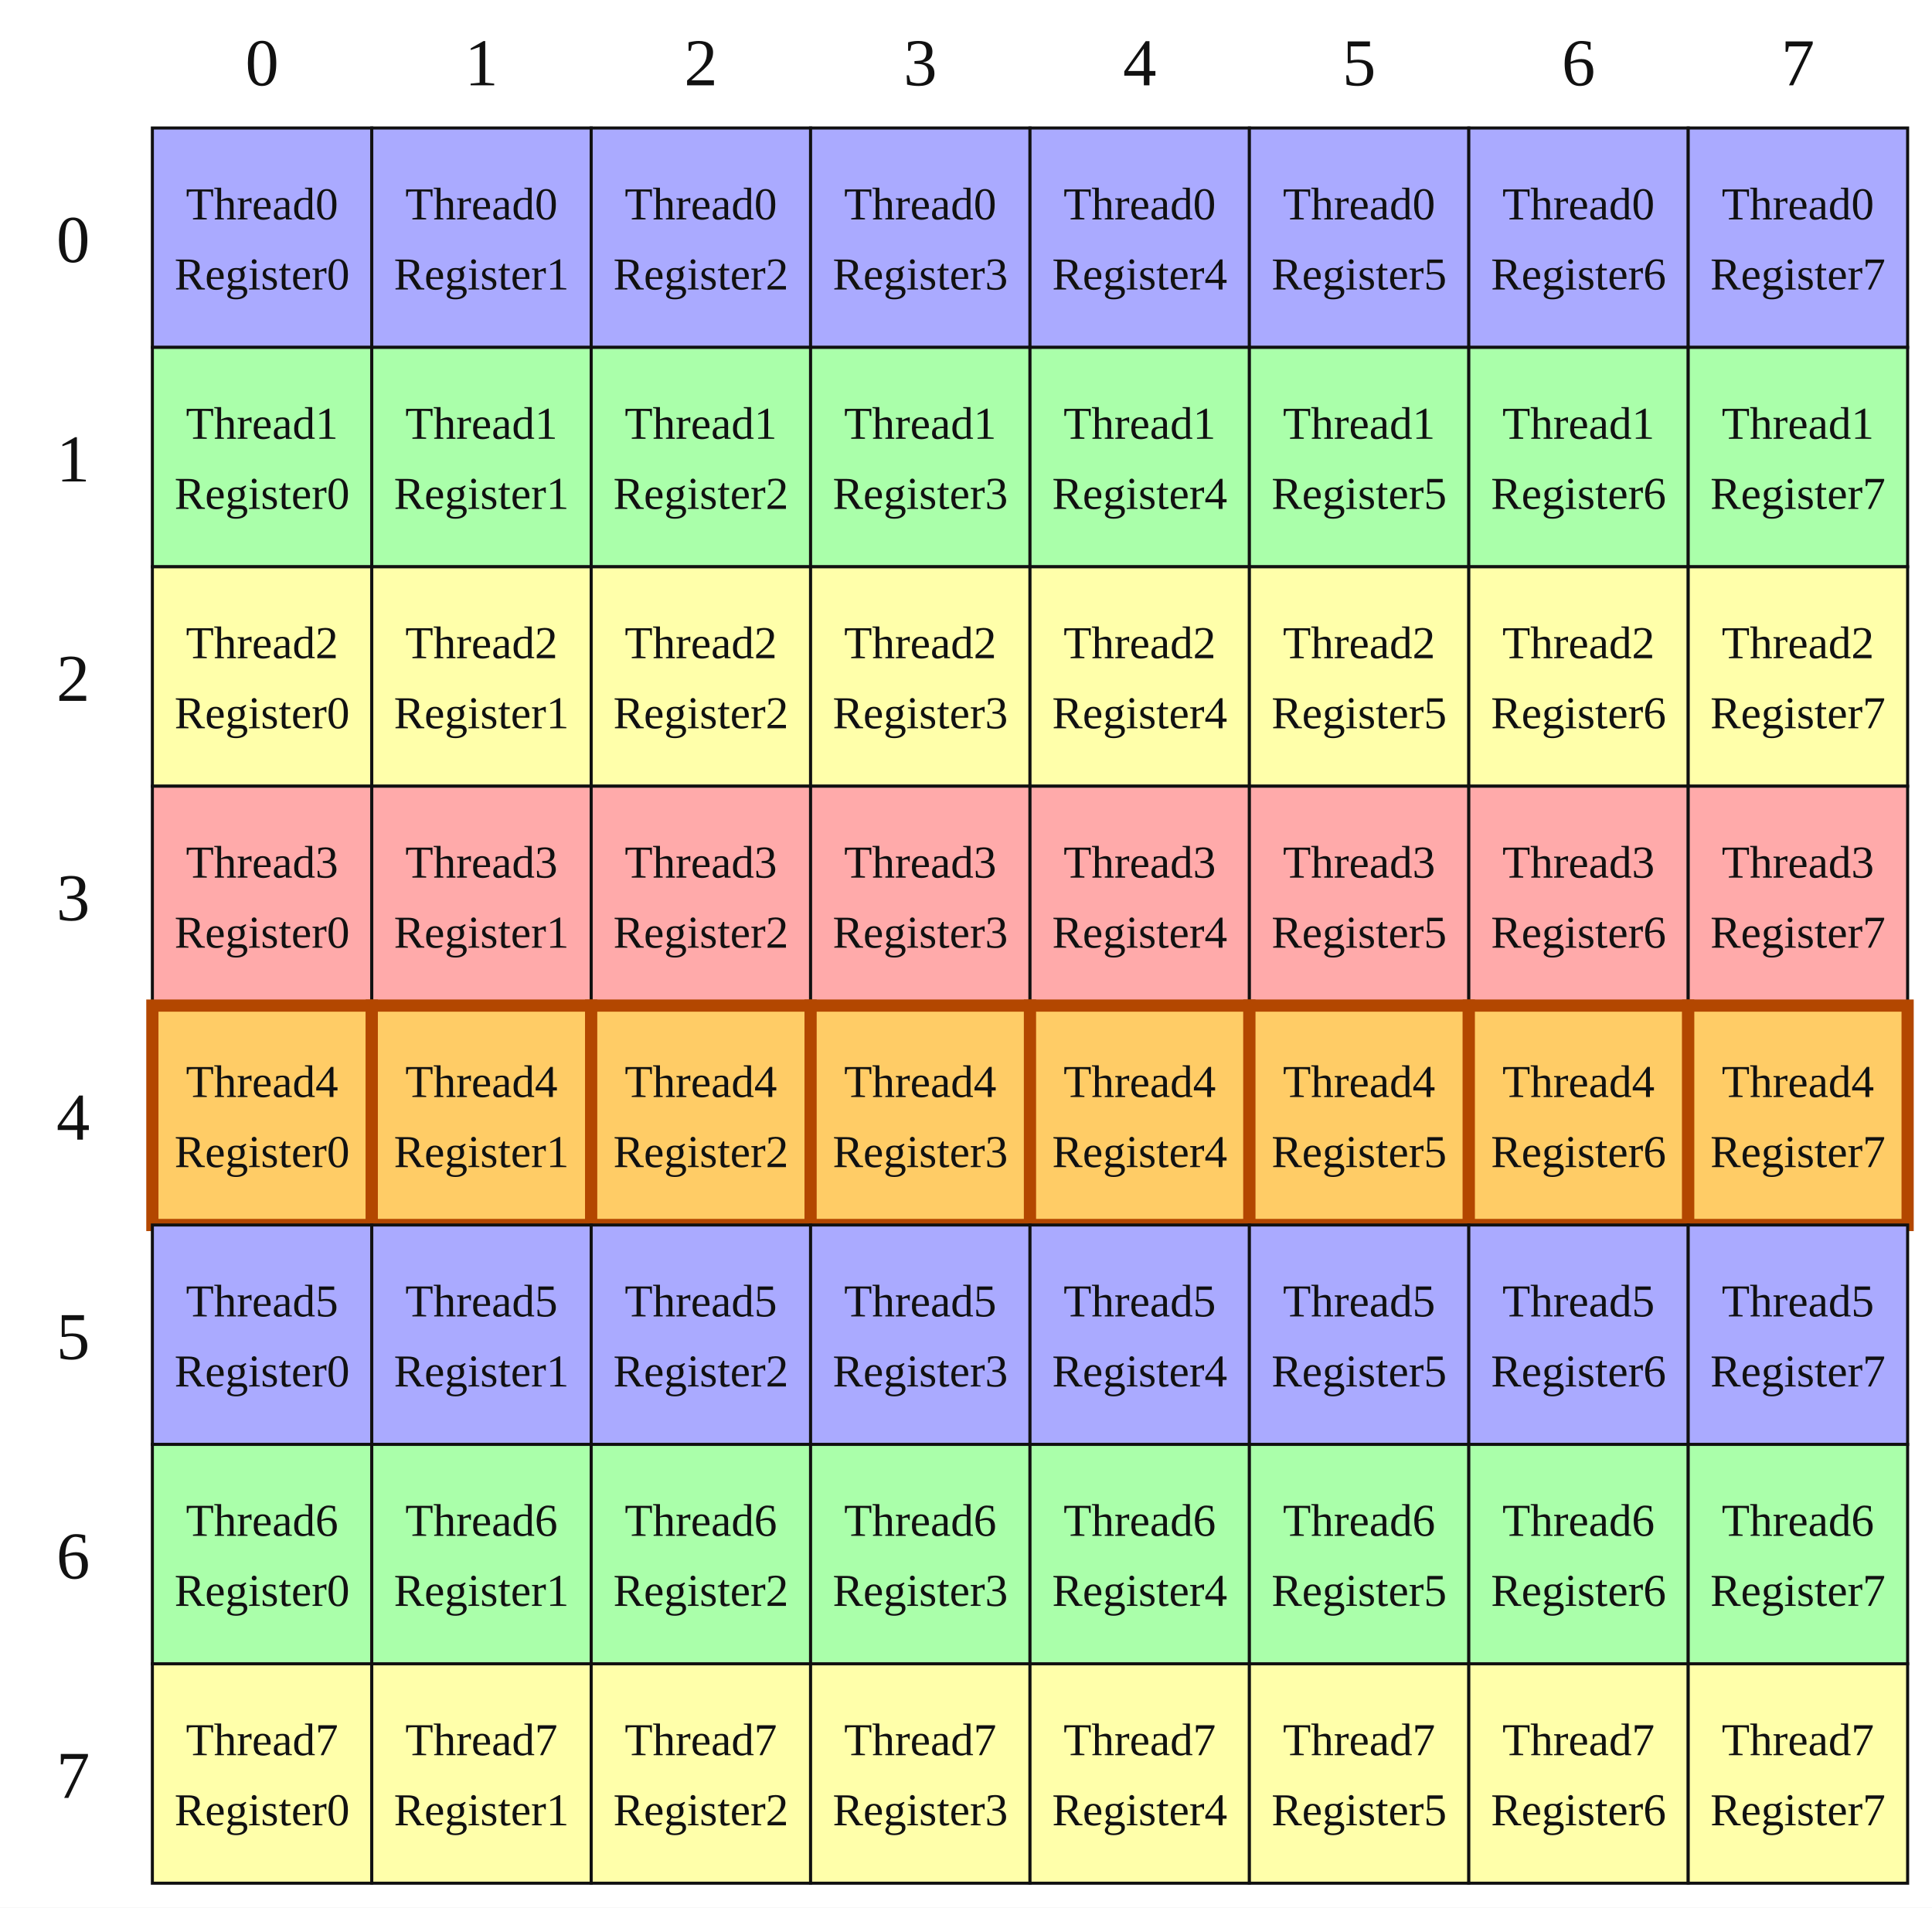
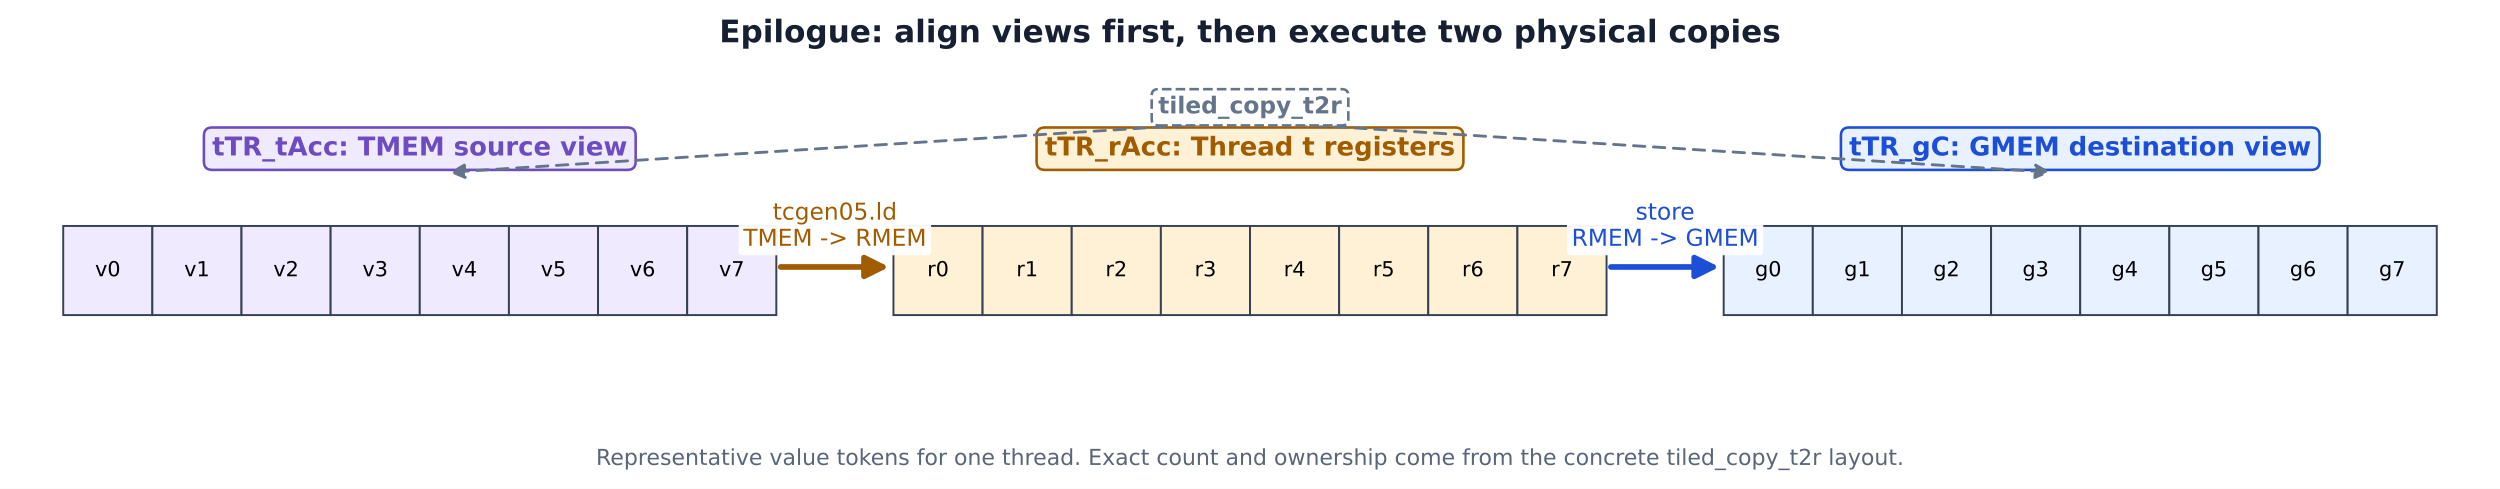
- <svg xmlns="http://www.w3.org/2000/svg" width="634" height="626" viewBox="0 0 634 626" role="img">
-   <style>
- text{font-family:'Times New Roman','Noto Serif CJK SC',serif;fill:#111111}
- .axis{font-size:22px}.cell{font-size:15px}
- </style>
-   <rect width="634" height="626" fill="#ffffff" />
-   <text x="86.0" y="28" class="axis" text-anchor="middle">0</text>
-   <text x="158.0" y="28" class="axis" text-anchor="middle">1</text>
-   <text x="230.0" y="28" class="axis" text-anchor="middle">2</text>
-   <text x="302.0" y="28" class="axis" text-anchor="middle">3</text>
-   <text x="374.0" y="28" class="axis" text-anchor="middle">4</text>
-   <text x="446.0" y="28" class="axis" text-anchor="middle">5</text>
-   <text x="518.0" y="28" class="axis" text-anchor="middle">6</text>
-   <text x="590.0" y="28" class="axis" text-anchor="middle">7</text>
-   <text x="24" y="86.0" class="axis" text-anchor="middle">0</text>
-   <text x="24" y="158.0" class="axis" text-anchor="middle">1</text>
-   <text x="24" y="230.0" class="axis" text-anchor="middle">2</text>
-   <text x="24" y="302.0" class="axis" text-anchor="middle">3</text>
-   <text x="24" y="374.0" class="axis" text-anchor="middle">4</text>
-   <text x="24" y="446.0" class="axis" text-anchor="middle">5</text>
-   <text x="24" y="518.0" class="axis" text-anchor="middle">6</text>
-   <text x="24" y="590.0" class="axis" text-anchor="middle">7</text>
-   <rect x="50" y="42" width="72" height="72" fill="#aaaaff" stroke="#111111" stroke-width="1" />
-   <text x="86.0" y="72" class="cell" text-anchor="middle">Thread0</text>
-   <text x="86.0" y="95" class="cell" text-anchor="middle">Register0</text>
-   <rect x="122" y="42" width="72" height="72" fill="#aaaaff" stroke="#111111" stroke-width="1" />
-   <text x="158.0" y="72" class="cell" text-anchor="middle">Thread0</text>
-   <text x="158.0" y="95" class="cell" text-anchor="middle">Register1</text>
-   <rect x="194" y="42" width="72" height="72" fill="#aaaaff" stroke="#111111" stroke-width="1" />
-   <text x="230.0" y="72" class="cell" text-anchor="middle">Thread0</text>
-   <text x="230.0" y="95" class="cell" text-anchor="middle">Register2</text>
-   <rect x="266" y="42" width="72" height="72" fill="#aaaaff" stroke="#111111" stroke-width="1" />
-   <text x="302.0" y="72" class="cell" text-anchor="middle">Thread0</text>
-   <text x="302.0" y="95" class="cell" text-anchor="middle">Register3</text>
-   <rect x="338" y="42" width="72" height="72" fill="#aaaaff" stroke="#111111" stroke-width="1" />
-   <text x="374.0" y="72" class="cell" text-anchor="middle">Thread0</text>
-   <text x="374.0" y="95" class="cell" text-anchor="middle">Register4</text>
-   <rect x="410" y="42" width="72" height="72" fill="#aaaaff" stroke="#111111" stroke-width="1" />
-   <text x="446.0" y="72" class="cell" text-anchor="middle">Thread0</text>
-   <text x="446.0" y="95" class="cell" text-anchor="middle">Register5</text>
-   <rect x="482" y="42" width="72" height="72" fill="#aaaaff" stroke="#111111" stroke-width="1" />
-   <text x="518.0" y="72" class="cell" text-anchor="middle">Thread0</text>
-   <text x="518.0" y="95" class="cell" text-anchor="middle">Register6</text>
-   <rect x="554" y="42" width="72" height="72" fill="#aaaaff" stroke="#111111" stroke-width="1" />
-   <text x="590.0" y="72" class="cell" text-anchor="middle">Thread0</text>
-   <text x="590.0" y="95" class="cell" text-anchor="middle">Register7</text>
-   <rect x="50" y="114" width="72" height="72" fill="#aaffaa" stroke="#111111" stroke-width="1" />
-   <text x="86.0" y="144" class="cell" text-anchor="middle">Thread1</text>
-   <text x="86.0" y="167" class="cell" text-anchor="middle">Register0</text>
-   <rect x="122" y="114" width="72" height="72" fill="#aaffaa" stroke="#111111" stroke-width="1" />
-   <text x="158.0" y="144" class="cell" text-anchor="middle">Thread1</text>
-   <text x="158.0" y="167" class="cell" text-anchor="middle">Register1</text>
-   <rect x="194" y="114" width="72" height="72" fill="#aaffaa" stroke="#111111" stroke-width="1" />
-   <text x="230.0" y="144" class="cell" text-anchor="middle">Thread1</text>
-   <text x="230.0" y="167" class="cell" text-anchor="middle">Register2</text>
-   <rect x="266" y="114" width="72" height="72" fill="#aaffaa" stroke="#111111" stroke-width="1" />
-   <text x="302.0" y="144" class="cell" text-anchor="middle">Thread1</text>
-   <text x="302.0" y="167" class="cell" text-anchor="middle">Register3</text>
-   <rect x="338" y="114" width="72" height="72" fill="#aaffaa" stroke="#111111" stroke-width="1" />
-   <text x="374.0" y="144" class="cell" text-anchor="middle">Thread1</text>
-   <text x="374.0" y="167" class="cell" text-anchor="middle">Register4</text>
-   <rect x="410" y="114" width="72" height="72" fill="#aaffaa" stroke="#111111" stroke-width="1" />
-   <text x="446.0" y="144" class="cell" text-anchor="middle">Thread1</text>
-   <text x="446.0" y="167" class="cell" text-anchor="middle">Register5</text>
-   <rect x="482" y="114" width="72" height="72" fill="#aaffaa" stroke="#111111" stroke-width="1" />
-   <text x="518.0" y="144" class="cell" text-anchor="middle">Thread1</text>
-   <text x="518.0" y="167" class="cell" text-anchor="middle">Register6</text>
-   <rect x="554" y="114" width="72" height="72" fill="#aaffaa" stroke="#111111" stroke-width="1" />
-   <text x="590.0" y="144" class="cell" text-anchor="middle">Thread1</text>
-   <text x="590.0" y="167" class="cell" text-anchor="middle">Register7</text>
-   <rect x="50" y="186" width="72" height="72" fill="#ffffaa" stroke="#111111" stroke-width="1" />
-   <text x="86.0" y="216" class="cell" text-anchor="middle">Thread2</text>
-   <text x="86.0" y="239" class="cell" text-anchor="middle">Register0</text>
-   <rect x="122" y="186" width="72" height="72" fill="#ffffaa" stroke="#111111" stroke-width="1" />
-   <text x="158.0" y="216" class="cell" text-anchor="middle">Thread2</text>
-   <text x="158.0" y="239" class="cell" text-anchor="middle">Register1</text>
-   <rect x="194" y="186" width="72" height="72" fill="#ffffaa" stroke="#111111" stroke-width="1" />
-   <text x="230.0" y="216" class="cell" text-anchor="middle">Thread2</text>
-   <text x="230.0" y="239" class="cell" text-anchor="middle">Register2</text>
-   <rect x="266" y="186" width="72" height="72" fill="#ffffaa" stroke="#111111" stroke-width="1" />
-   <text x="302.0" y="216" class="cell" text-anchor="middle">Thread2</text>
-   <text x="302.0" y="239" class="cell" text-anchor="middle">Register3</text>
-   <rect x="338" y="186" width="72" height="72" fill="#ffffaa" stroke="#111111" stroke-width="1" />
-   <text x="374.0" y="216" class="cell" text-anchor="middle">Thread2</text>
-   <text x="374.0" y="239" class="cell" text-anchor="middle">Register4</text>
-   <rect x="410" y="186" width="72" height="72" fill="#ffffaa" stroke="#111111" stroke-width="1" />
-   <text x="446.0" y="216" class="cell" text-anchor="middle">Thread2</text>
-   <text x="446.0" y="239" class="cell" text-anchor="middle">Register5</text>
-   <rect x="482" y="186" width="72" height="72" fill="#ffffaa" stroke="#111111" stroke-width="1" />
-   <text x="518.0" y="216" class="cell" text-anchor="middle">Thread2</text>
-   <text x="518.0" y="239" class="cell" text-anchor="middle">Register6</text>
-   <rect x="554" y="186" width="72" height="72" fill="#ffffaa" stroke="#111111" stroke-width="1" />
-   <text x="590.0" y="216" class="cell" text-anchor="middle">Thread2</text>
-   <text x="590.0" y="239" class="cell" text-anchor="middle">Register7</text>
-   <rect x="50" y="258" width="72" height="72" fill="#ffaaaa" stroke="#111111" stroke-width="1" />
-   <text x="86.0" y="288" class="cell" text-anchor="middle">Thread3</text>
-   <text x="86.0" y="311" class="cell" text-anchor="middle">Register0</text>
-   <rect x="122" y="258" width="72" height="72" fill="#ffaaaa" stroke="#111111" stroke-width="1" />
-   <text x="158.0" y="288" class="cell" text-anchor="middle">Thread3</text>
-   <text x="158.0" y="311" class="cell" text-anchor="middle">Register1</text>
-   <rect x="194" y="258" width="72" height="72" fill="#ffaaaa" stroke="#111111" stroke-width="1" />
-   <text x="230.0" y="288" class="cell" text-anchor="middle">Thread3</text>
-   <text x="230.0" y="311" class="cell" text-anchor="middle">Register2</text>
-   <rect x="266" y="258" width="72" height="72" fill="#ffaaaa" stroke="#111111" stroke-width="1" />
-   <text x="302.0" y="288" class="cell" text-anchor="middle">Thread3</text>
-   <text x="302.0" y="311" class="cell" text-anchor="middle">Register3</text>
-   <rect x="338" y="258" width="72" height="72" fill="#ffaaaa" stroke="#111111" stroke-width="1" />
-   <text x="374.0" y="288" class="cell" text-anchor="middle">Thread3</text>
-   <text x="374.0" y="311" class="cell" text-anchor="middle">Register4</text>
-   <rect x="410" y="258" width="72" height="72" fill="#ffaaaa" stroke="#111111" stroke-width="1" />
-   <text x="446.0" y="288" class="cell" text-anchor="middle">Thread3</text>
-   <text x="446.0" y="311" class="cell" text-anchor="middle">Register5</text>
-   <rect x="482" y="258" width="72" height="72" fill="#ffaaaa" stroke="#111111" stroke-width="1" />
-   <text x="518.0" y="288" class="cell" text-anchor="middle">Thread3</text>
-   <text x="518.0" y="311" class="cell" text-anchor="middle">Register6</text>
-   <rect x="554" y="258" width="72" height="72" fill="#ffaaaa" stroke="#111111" stroke-width="1" />
-   <text x="590.0" y="288" class="cell" text-anchor="middle">Thread3</text>
-   <text x="590.0" y="311" class="cell" text-anchor="middle">Register7</text>
-   <rect x="50" y="330" width="72" height="72" fill="#ffcc66" stroke="#b34700" stroke-width="4" />
-   <text x="86.0" y="360" class="cell" text-anchor="middle">Thread4</text>
-   <text x="86.0" y="383" class="cell" text-anchor="middle">Register0</text>
-   <rect x="122" y="330" width="72" height="72" fill="#ffcc66" stroke="#b34700" stroke-width="4" />
-   <text x="158.0" y="360" class="cell" text-anchor="middle">Thread4</text>
-   <text x="158.0" y="383" class="cell" text-anchor="middle">Register1</text>
-   <rect x="194" y="330" width="72" height="72" fill="#ffcc66" stroke="#b34700" stroke-width="4" />
-   <text x="230.0" y="360" class="cell" text-anchor="middle">Thread4</text>
-   <text x="230.0" y="383" class="cell" text-anchor="middle">Register2</text>
-   <rect x="266" y="330" width="72" height="72" fill="#ffcc66" stroke="#b34700" stroke-width="4" />
-   <text x="302.0" y="360" class="cell" text-anchor="middle">Thread4</text>
-   <text x="302.0" y="383" class="cell" text-anchor="middle">Register3</text>
-   <rect x="338" y="330" width="72" height="72" fill="#ffcc66" stroke="#b34700" stroke-width="4" />
-   <text x="374.0" y="360" class="cell" text-anchor="middle">Thread4</text>
-   <text x="374.0" y="383" class="cell" text-anchor="middle">Register4</text>
-   <rect x="410" y="330" width="72" height="72" fill="#ffcc66" stroke="#b34700" stroke-width="4" />
-   <text x="446.0" y="360" class="cell" text-anchor="middle">Thread4</text>
-   <text x="446.0" y="383" class="cell" text-anchor="middle">Register5</text>
-   <rect x="482" y="330" width="72" height="72" fill="#ffcc66" stroke="#b34700" stroke-width="4" />
-   <text x="518.0" y="360" class="cell" text-anchor="middle">Thread4</text>
-   <text x="518.0" y="383" class="cell" text-anchor="middle">Register6</text>
-   <rect x="554" y="330" width="72" height="72" fill="#ffcc66" stroke="#b34700" stroke-width="4" />
-   <text x="590.0" y="360" class="cell" text-anchor="middle">Thread4</text>
-   <text x="590.0" y="383" class="cell" text-anchor="middle">Register7</text>
-   <rect x="50" y="402" width="72" height="72" fill="#aaaaff" stroke="#111111" stroke-width="1" />
-   <text x="86.0" y="432" class="cell" text-anchor="middle">Thread5</text>
-   <text x="86.0" y="455" class="cell" text-anchor="middle">Register0</text>
-   <rect x="122" y="402" width="72" height="72" fill="#aaaaff" stroke="#111111" stroke-width="1" />
-   <text x="158.0" y="432" class="cell" text-anchor="middle">Thread5</text>
-   <text x="158.0" y="455" class="cell" text-anchor="middle">Register1</text>
-   <rect x="194" y="402" width="72" height="72" fill="#aaaaff" stroke="#111111" stroke-width="1" />
-   <text x="230.0" y="432" class="cell" text-anchor="middle">Thread5</text>
-   <text x="230.0" y="455" class="cell" text-anchor="middle">Register2</text>
-   <rect x="266" y="402" width="72" height="72" fill="#aaaaff" stroke="#111111" stroke-width="1" />
-   <text x="302.0" y="432" class="cell" text-anchor="middle">Thread5</text>
-   <text x="302.0" y="455" class="cell" text-anchor="middle">Register3</text>
-   <rect x="338" y="402" width="72" height="72" fill="#aaaaff" stroke="#111111" stroke-width="1" />
-   <text x="374.0" y="432" class="cell" text-anchor="middle">Thread5</text>
-   <text x="374.0" y="455" class="cell" text-anchor="middle">Register4</text>
-   <rect x="410" y="402" width="72" height="72" fill="#aaaaff" stroke="#111111" stroke-width="1" />
-   <text x="446.0" y="432" class="cell" text-anchor="middle">Thread5</text>
-   <text x="446.0" y="455" class="cell" text-anchor="middle">Register5</text>
-   <rect x="482" y="402" width="72" height="72" fill="#aaaaff" stroke="#111111" stroke-width="1" />
-   <text x="518.0" y="432" class="cell" text-anchor="middle">Thread5</text>
-   <text x="518.0" y="455" class="cell" text-anchor="middle">Register6</text>
-   <rect x="554" y="402" width="72" height="72" fill="#aaaaff" stroke="#111111" stroke-width="1" />
-   <text x="590.0" y="432" class="cell" text-anchor="middle">Thread5</text>
-   <text x="590.0" y="455" class="cell" text-anchor="middle">Register7</text>
-   <rect x="50" y="474" width="72" height="72" fill="#aaffaa" stroke="#111111" stroke-width="1" />
-   <text x="86.0" y="504" class="cell" text-anchor="middle">Thread6</text>
-   <text x="86.0" y="527" class="cell" text-anchor="middle">Register0</text>
-   <rect x="122" y="474" width="72" height="72" fill="#aaffaa" stroke="#111111" stroke-width="1" />
-   <text x="158.0" y="504" class="cell" text-anchor="middle">Thread6</text>
-   <text x="158.0" y="527" class="cell" text-anchor="middle">Register1</text>
-   <rect x="194" y="474" width="72" height="72" fill="#aaffaa" stroke="#111111" stroke-width="1" />
-   <text x="230.0" y="504" class="cell" text-anchor="middle">Thread6</text>
-   <text x="230.0" y="527" class="cell" text-anchor="middle">Register2</text>
-   <rect x="266" y="474" width="72" height="72" fill="#aaffaa" stroke="#111111" stroke-width="1" />
-   <text x="302.0" y="504" class="cell" text-anchor="middle">Thread6</text>
-   <text x="302.0" y="527" class="cell" text-anchor="middle">Register3</text>
-   <rect x="338" y="474" width="72" height="72" fill="#aaffaa" stroke="#111111" stroke-width="1" />
-   <text x="374.0" y="504" class="cell" text-anchor="middle">Thread6</text>
-   <text x="374.0" y="527" class="cell" text-anchor="middle">Register4</text>
-   <rect x="410" y="474" width="72" height="72" fill="#aaffaa" stroke="#111111" stroke-width="1" />
-   <text x="446.0" y="504" class="cell" text-anchor="middle">Thread6</text>
-   <text x="446.0" y="527" class="cell" text-anchor="middle">Register5</text>
-   <rect x="482" y="474" width="72" height="72" fill="#aaffaa" stroke="#111111" stroke-width="1" />
-   <text x="518.0" y="504" class="cell" text-anchor="middle">Thread6</text>
-   <text x="518.0" y="527" class="cell" text-anchor="middle">Register6</text>
-   <rect x="554" y="474" width="72" height="72" fill="#aaffaa" stroke="#111111" stroke-width="1" />
-   <text x="590.0" y="504" class="cell" text-anchor="middle">Thread6</text>
-   <text x="590.0" y="527" class="cell" text-anchor="middle">Register7</text>
-   <rect x="50" y="546" width="72" height="72" fill="#ffffaa" stroke="#111111" stroke-width="1" />
-   <text x="86.0" y="576" class="cell" text-anchor="middle">Thread7</text>
-   <text x="86.0" y="599" class="cell" text-anchor="middle">Register0</text>
-   <rect x="122" y="546" width="72" height="72" fill="#ffffaa" stroke="#111111" stroke-width="1" />
-   <text x="158.0" y="576" class="cell" text-anchor="middle">Thread7</text>
-   <text x="158.0" y="599" class="cell" text-anchor="middle">Register1</text>
-   <rect x="194" y="546" width="72" height="72" fill="#ffffaa" stroke="#111111" stroke-width="1" />
-   <text x="230.0" y="576" class="cell" text-anchor="middle">Thread7</text>
-   <text x="230.0" y="599" class="cell" text-anchor="middle">Register2</text>
-   <rect x="266" y="546" width="72" height="72" fill="#ffffaa" stroke="#111111" stroke-width="1" />
-   <text x="302.0" y="576" class="cell" text-anchor="middle">Thread7</text>
-   <text x="302.0" y="599" class="cell" text-anchor="middle">Register3</text>
-   <rect x="338" y="546" width="72" height="72" fill="#ffffaa" stroke="#111111" stroke-width="1" />
-   <text x="374.0" y="576" class="cell" text-anchor="middle">Thread7</text>
-   <text x="374.0" y="599" class="cell" text-anchor="middle">Register4</text>
-   <rect x="410" y="546" width="72" height="72" fill="#ffffaa" stroke="#111111" stroke-width="1" />
-   <text x="446.0" y="576" class="cell" text-anchor="middle">Thread7</text>
-   <text x="446.0" y="599" class="cell" text-anchor="middle">Register5</text>
-   <rect x="482" y="546" width="72" height="72" fill="#ffffaa" stroke="#111111" stroke-width="1" />
-   <text x="518.0" y="576" class="cell" text-anchor="middle">Thread7</text>
-   <text x="518.0" y="599" class="cell" text-anchor="middle">Register6</text>
-   <rect x="554" y="546" width="72" height="72" fill="#ffffaa" stroke="#111111" stroke-width="1" />
-   <text x="590.0" y="576" class="cell" text-anchor="middle">Thread7</text>
-   <text x="590.0" y="599" class="cell" text-anchor="middle">Register7</text>
+ <svg xmlns="http://www.w3.org/2000/svg" width="964.8pt" height="188.64pt" viewBox="0 0 964.8 188.64" version="1.1">
+   <defs>
+     <style type="text/css">*{stroke-linejoin: round; stroke-linecap: butt}</style>
+   </defs>
+   <g id="figure_1">
+     <g id="patch_1">
+       <path d="M 0 188.64 L 964.8 188.64 L 964.8 0 L 0 0 z " style="fill: #ffffff" />
+     </g>
+     <g id="axes_1">
+       <g id="patch_2">
+         <path d="M 24.4 87.2 L 58.8 87.2 L 58.8 121.6 L 24.4 121.6 z " clip-path="url(#pf0b5797da4)" style="fill: #f0eaff; stroke: #344054; stroke-width: 0.75; stroke-linejoin: miter" />
+       </g>
+       <g id="patch_3">
+         <path d="M 58.8 87.2 L 93.2 87.2 L 93.2 121.6 L 58.8 121.6 z " clip-path="url(#pf0b5797da4)" style="fill: #f0eaff; stroke: #344054; stroke-width: 0.75; stroke-linejoin: miter" />
+       </g>
+       <g id="patch_4">
+         <path d="M 93.2 87.2 L 127.6 87.2 L 127.6 121.6 L 93.2 121.6 z " clip-path="url(#pf0b5797da4)" style="fill: #f0eaff; stroke: #344054; stroke-width: 0.75; stroke-linejoin: miter" />
+       </g>
+       <g id="patch_5">
+         <path d="M 127.6 87.2 L 162 87.2 L 162 121.6 L 127.6 121.6 z " clip-path="url(#pf0b5797da4)" style="fill: #f0eaff; stroke: #344054; stroke-width: 0.75; stroke-linejoin: miter" />
+       </g>
+       <g id="patch_6">
+         <path d="M 162 87.2 L 196.4 87.2 L 196.4 121.6 L 162 121.6 z " clip-path="url(#pf0b5797da4)" style="fill: #f0eaff; stroke: #344054; stroke-width: 0.75; stroke-linejoin: miter" />
+       </g>
+       <g id="patch_7">
+         <path d="M 196.4 87.2 L 230.8 87.2 L 230.8 121.6 L 196.4 121.6 z " clip-path="url(#pf0b5797da4)" style="fill: #f0eaff; stroke: #344054; stroke-width: 0.75; stroke-linejoin: miter" />
+       </g>
+       <g id="patch_8">
+         <path d="M 230.8 87.2 L 265.2 87.2 L 265.2 121.6 L 230.8 121.6 z " clip-path="url(#pf0b5797da4)" style="fill: #f0eaff; stroke: #344054; stroke-width: 0.75; stroke-linejoin: miter" />
+       </g>
+       <g id="patch_9">
+         <path d="M 265.2 87.2 L 299.6 87.2 L 299.6 121.6 L 265.2 121.6 z " clip-path="url(#pf0b5797da4)" style="fill: #f0eaff; stroke: #344054; stroke-width: 0.75; stroke-linejoin: miter" />
+       </g>
+       <g id="text_1">
+         <g id="patch_10">
+           <path d="M 81.887 65.558 L 242.113 65.558 Q 245.313 65.558 245.313 62.358 L 245.313 52.402 Q 245.313 49.202 242.113 49.202 L 81.887 49.202 Q 78.687 49.202 78.687 52.402 L 78.687 62.358 Q 78.687 65.558 81.887 65.558 z " style="fill: #f0eaff; stroke: #6d4cc2; stroke-linejoin: miter" />
+         </g>
+         <text style="font-weight: 700; font-size: 10px; font-family: 'DejaVu Sans'; text-anchor: middle; fill: #6d4cc2" x="162" y="60" transform="rotate(-0 162 60)">tTR_tAcc: TMEM source view</text>
+       </g>
+       <g id="text_2">
+         <text style="font-size: 8px; font-family: 'DejaVu Sans'; text-anchor: middle" x="41.6" y="106.608" transform="rotate(-0 41.6 106.6075)">v0</text>
+       </g>
+       <g id="text_3">
+         <text style="font-size: 8px; font-family: 'DejaVu Sans'; text-anchor: middle" x="76" y="106.608" transform="rotate(-0 76 106.6075)">v1</text>
+       </g>
+       <g id="text_4">
+         <text style="font-size: 8px; font-family: 'DejaVu Sans'; text-anchor: middle" x="110.4" y="106.608" transform="rotate(-0 110.4 106.6075)">v2</text>
+       </g>
+       <g id="text_5">
+         <text style="font-size: 8px; font-family: 'DejaVu Sans'; text-anchor: middle" x="144.8" y="106.608" transform="rotate(-0 144.8 106.6075)">v3</text>
+       </g>
+       <g id="text_6">
+         <text style="font-size: 8px; font-family: 'DejaVu Sans'; text-anchor: middle" x="179.2" y="106.608" transform="rotate(-0 179.2 106.6075)">v4</text>
+       </g>
+       <g id="text_7">
+         <text style="font-size: 8px; font-family: 'DejaVu Sans'; text-anchor: middle" x="213.6" y="106.608" transform="rotate(-0 213.6 106.6075)">v5</text>
+       </g>
+       <g id="text_8">
+         <text style="font-size: 8px; font-family: 'DejaVu Sans'; text-anchor: middle" x="248" y="106.608" transform="rotate(-0 248 106.6075)">v6</text>
+       </g>
+       <g id="text_9">
+         <text style="font-size: 8px; font-family: 'DejaVu Sans'; text-anchor: middle" x="282.4" y="106.608" transform="rotate(-0 282.4 106.6075)">v7</text>
+       </g>
+     </g>
+     <g id="axes_2">
+       <g id="patch_11">
+         <path d="M 344.8 87.2 L 379.2 87.2 L 379.2 121.6 L 344.8 121.6 z " clip-path="url(#p8e48fb67dc)" style="fill: #fff1d6; stroke: #344054; stroke-width: 0.75; stroke-linejoin: miter" />
+       </g>
+       <g id="patch_12">
+         <path d="M 379.2 87.2 L 413.6 87.2 L 413.6 121.6 L 379.2 121.6 z " clip-path="url(#p8e48fb67dc)" style="fill: #fff1d6; stroke: #344054; stroke-width: 0.75; stroke-linejoin: miter" />
+       </g>
+       <g id="patch_13">
+         <path d="M 413.6 87.2 L 448 87.2 L 448 121.6 L 413.6 121.6 z " clip-path="url(#p8e48fb67dc)" style="fill: #fff1d6; stroke: #344054; stroke-width: 0.75; stroke-linejoin: miter" />
+       </g>
+       <g id="patch_14">
+         <path d="M 448 87.2 L 482.4 87.2 L 482.4 121.6 L 448 121.6 z " clip-path="url(#p8e48fb67dc)" style="fill: #fff1d6; stroke: #344054; stroke-width: 0.75; stroke-linejoin: miter" />
+       </g>
+       <g id="patch_15">
+         <path d="M 482.4 87.2 L 516.8 87.2 L 516.8 121.6 L 482.4 121.6 z " clip-path="url(#p8e48fb67dc)" style="fill: #fff1d6; stroke: #344054; stroke-width: 0.75; stroke-linejoin: miter" />
+       </g>
+       <g id="patch_16">
+         <path d="M 516.8 87.2 L 551.2 87.2 L 551.2 121.6 L 516.8 121.6 z " clip-path="url(#p8e48fb67dc)" style="fill: #fff1d6; stroke: #344054; stroke-width: 0.75; stroke-linejoin: miter" />
+       </g>
+       <g id="patch_17">
+         <path d="M 551.2 87.2 L 585.6 87.2 L 585.6 121.6 L 551.2 121.6 z " clip-path="url(#p8e48fb67dc)" style="fill: #fff1d6; stroke: #344054; stroke-width: 0.75; stroke-linejoin: miter" />
+       </g>
+       <g id="patch_18">
+         <path d="M 585.6 87.2 L 620 87.2 L 620 121.6 L 585.6 121.6 z " clip-path="url(#p8e48fb67dc)" style="fill: #fff1d6; stroke: #344054; stroke-width: 0.75; stroke-linejoin: miter" />
+       </g>
+       <g id="text_10">
+         <g id="patch_19">
+           <path d="M 403.246 65.558 L 561.554 65.558 Q 564.754 65.558 564.754 62.358 L 564.754 52.402 Q 564.754 49.202 561.554 49.202 L 403.246 49.202 Q 400.046 49.202 400.046 52.402 L 400.046 62.358 Q 400.046 65.558 403.246 65.558 z " style="fill: #fff1d6; stroke: #a15c00; stroke-linejoin: miter" />
+         </g>
+         <text style="font-weight: 700; font-size: 10px; font-family: 'DejaVu Sans'; text-anchor: middle; fill: #a15c00" x="482.4" y="60" transform="rotate(-0 482.4 60)">tTR_rAcc: Thread t registers</text>
+       </g>
+       <g id="text_11">
+         <text style="font-size: 8px; font-family: 'DejaVu Sans'; text-anchor: middle" x="362" y="106.608" transform="rotate(-0 362 106.6075)">r0</text>
+       </g>
+       <g id="text_12">
+         <text style="font-size: 8px; font-family: 'DejaVu Sans'; text-anchor: middle" x="396.4" y="106.608" transform="rotate(-0 396.4 106.6075)">r1</text>
+       </g>
+       <g id="text_13">
+         <text style="font-size: 8px; font-family: 'DejaVu Sans'; text-anchor: middle" x="430.8" y="106.608" transform="rotate(-0 430.8 106.6075)">r2</text>
+       </g>
+       <g id="text_14">
+         <text style="font-size: 8px; font-family: 'DejaVu Sans'; text-anchor: middle" x="465.2" y="106.608" transform="rotate(-0 465.2 106.6075)">r3</text>
+       </g>
+       <g id="text_15">
+         <text style="font-size: 8px; font-family: 'DejaVu Sans'; text-anchor: middle" x="499.6" y="106.608" transform="rotate(-0 499.6 106.6075)">r4</text>
+       </g>
+       <g id="text_16">
+         <text style="font-size: 8px; font-family: 'DejaVu Sans'; text-anchor: middle" x="534" y="106.608" transform="rotate(-0 534 106.6075)">r5</text>
+       </g>
+       <g id="text_17">
+         <text style="font-size: 8px; font-family: 'DejaVu Sans'; text-anchor: middle" x="568.4" y="106.608" transform="rotate(-0 568.4 106.6075)">r6</text>
+       </g>
+       <g id="text_18">
+         <text style="font-size: 8px; font-family: 'DejaVu Sans'; text-anchor: middle" x="602.8" y="106.608" transform="rotate(-0 602.8 106.6075)">r7</text>
+       </g>
+     </g>
+     <g id="axes_3">
+       <g id="patch_20">
+         <path d="M 665.2 87.2 L 699.6 87.2 L 699.6 121.6 L 665.2 121.6 z " clip-path="url(#pcd69092af0)" style="fill: #e8f1ff; stroke: #344054; stroke-width: 0.75; stroke-linejoin: miter" />
+       </g>
+       <g id="patch_21">
+         <path d="M 699.6 87.2 L 734 87.2 L 734 121.6 L 699.6 121.6 z " clip-path="url(#pcd69092af0)" style="fill: #e8f1ff; stroke: #344054; stroke-width: 0.75; stroke-linejoin: miter" />
+       </g>
+       <g id="patch_22">
+         <path d="M 734 87.2 L 768.4 87.2 L 768.4 121.6 L 734 121.6 z " clip-path="url(#pcd69092af0)" style="fill: #e8f1ff; stroke: #344054; stroke-width: 0.75; stroke-linejoin: miter" />
+       </g>
+       <g id="patch_23">
+         <path d="M 768.4 87.2 L 802.8 87.2 L 802.8 121.6 L 768.4 121.6 z " clip-path="url(#pcd69092af0)" style="fill: #e8f1ff; stroke: #344054; stroke-width: 0.75; stroke-linejoin: miter" />
+       </g>
+       <g id="patch_24">
+         <path d="M 802.8 87.2 L 837.2 87.2 L 837.2 121.6 L 802.8 121.6 z " clip-path="url(#pcd69092af0)" style="fill: #e8f1ff; stroke: #344054; stroke-width: 0.75; stroke-linejoin: miter" />
+       </g>
+       <g id="patch_25">
+         <path d="M 837.2 87.2 L 871.6 87.2 L 871.6 121.6 L 837.2 121.6 z " clip-path="url(#pcd69092af0)" style="fill: #e8f1ff; stroke: #344054; stroke-width: 0.75; stroke-linejoin: miter" />
+       </g>
+       <g id="patch_26">
+         <path d="M 871.6 87.2 L 906 87.2 L 906 121.6 L 871.6 121.6 z " clip-path="url(#pcd69092af0)" style="fill: #e8f1ff; stroke: #344054; stroke-width: 0.75; stroke-linejoin: miter" />
+       </g>
+       <g id="patch_27">
+         <path d="M 906 87.2 L 940.4 87.2 L 940.4 121.6 L 906 121.6 z " clip-path="url(#pcd69092af0)" style="fill: #e8f1ff; stroke: #344054; stroke-width: 0.75; stroke-linejoin: miter" />
+       </g>
+       <g id="text_19">
+         <g id="patch_28">
+           <path d="M 713.642 65.558 L 891.958 65.558 Q 895.158 65.558 895.158 62.358 L 895.158 52.402 Q 895.158 49.202 891.958 49.202 L 713.642 49.202 Q 710.442 49.202 710.442 52.402 L 710.442 62.358 Q 710.442 65.558 713.642 65.558 z " style="fill: #e8f1ff; stroke: #1d4ed8; stroke-linejoin: miter" />
+         </g>
+         <text style="font-weight: 700; font-size: 10px; font-family: 'DejaVu Sans'; text-anchor: middle; fill: #1d4ed8" x="802.8" y="60" transform="rotate(-0 802.8 60)">tTR_gC: GMEM destination view</text>
+       </g>
+       <g id="text_20">
+         <text style="font-size: 8px; font-family: 'DejaVu Sans'; text-anchor: middle" x="682.4" y="106.608" transform="rotate(-0 682.4 106.6075)">g0</text>
+       </g>
+       <g id="text_21">
+         <text style="font-size: 8px; font-family: 'DejaVu Sans'; text-anchor: middle" x="716.8" y="106.608" transform="rotate(-0 716.8 106.6075)">g1</text>
+       </g>
+       <g id="text_22">
+         <text style="font-size: 8px; font-family: 'DejaVu Sans'; text-anchor: middle" x="751.2" y="106.608" transform="rotate(-0 751.2 106.6075)">g2</text>
+       </g>
+       <g id="text_23">
+         <text style="font-size: 8px; font-family: 'DejaVu Sans'; text-anchor: middle" x="785.6" y="106.608" transform="rotate(-0 785.6 106.6075)">g3</text>
+       </g>
+       <g id="text_24">
+         <text style="font-size: 8px; font-family: 'DejaVu Sans'; text-anchor: middle" x="820" y="106.608" transform="rotate(-0 820 106.6075)">g4</text>
+       </g>
+       <g id="text_25">
+         <text style="font-size: 8px; font-family: 'DejaVu Sans'; text-anchor: middle" x="854.4" y="106.608" transform="rotate(-0 854.4 106.6075)">g5</text>
+       </g>
+       <g id="text_26">
+         <text style="font-size: 8px; font-family: 'DejaVu Sans'; text-anchor: middle" x="888.8" y="106.608" transform="rotate(-0 888.8 106.6075)">g6</text>
+       </g>
+       <g id="text_27">
+         <text style="font-size: 8px; font-family: 'DejaVu Sans'; text-anchor: middle" x="923.2" y="106.608" transform="rotate(-0 923.2 106.6075)">g7</text>
+       </g>
+     </g>
+     <g id="patch_29">
+       <path d="M 480.402 46.927 Q 326.878 56.7 174.582 66.395 " style="fill: none; stroke-dasharray: 4.4,3.3; stroke-dashoffset: 0; stroke: #64748b; stroke-width: 1.1; stroke-linecap: round" />
+       <path d="M 179.525 68.485 L 174.582 66.395 L 179.22 63.695 z " style="fill: #64748b; stroke-dasharray: 4.4,3.3; stroke-dashoffset: 0; stroke: #64748b; stroke-width: 1.1; stroke-linecap: round" />
+     </g>
+     <g id="patch_30">
+       <path d="M 484.398 46.927 Q 637.922 56.7 790.218 66.395 " style="fill: none; stroke-dasharray: 4.4,3.3; stroke-dashoffset: 0; stroke: #64748b; stroke-width: 1.1; stroke-linecap: round" />
+       <path d="M 785.58 63.695 L 790.218 66.395 L 785.275 68.485 z " style="fill: #64748b; stroke-dasharray: 4.4,3.3; stroke-dashoffset: 0; stroke: #64748b; stroke-width: 1.1; stroke-linecap: round" />
+     </g>
+     <g id="text_28">
+       <text style="font-weight: 700; font-size: 12px; font-family: 'DejaVu Sans'; text-anchor: middle; fill: #172033" x="482.4" y="16.318" transform="rotate(-0 482.4 16.31812)">Epilogue: align views first, then execute two physical copies</text>
+     </g>
+     <g id="text_29">
+       <g id="patch_31">
+         <path d="M 286.853 98.524 L 357.548 98.524 Q 359.348 98.524 359.348 96.724 L 359.348 77.936 Q 359.348 76.136 357.548 76.136 L 286.853 76.136 Q 285.053 76.136 285.053 77.936 L 285.053 96.724 Q 285.053 98.524 286.853 98.524 z " style="fill: #ffffff; opacity: 0.95" />
+       </g>
+       <text style="font-size: 9px; font-family: 'DejaVu Sans'; fill: #a15c00" transform="translate(298.2206 84.77425)">tcgen05.ld</text>
+       <text style="font-size: 9px; font-family: 'DejaVu Sans'; fill: #a15c00" transform="translate(286.8525 94.85228)">TMEM -&gt; RMEM</text>
+     </g>
+     <g id="text_30">
+       <g id="patch_32">
+         <path d="M 606.514 98.524 L 678.686 98.524 Q 680.486 98.524 680.486 96.724 L 680.486 77.936 Q 680.486 76.136 678.686 76.136 L 606.514 76.136 Q 604.714 76.136 604.714 77.936 L 604.714 96.724 Q 604.714 98.524 606.514 98.524 z " style="fill: #ffffff; opacity: 0.95" />
+       </g>
+       <text style="font-size: 9px; font-family: 'DejaVu Sans'; fill: #1d4ed8" transform="translate(631.2206 84.77425)">store</text>
+       <text style="font-size: 9px; font-family: 'DejaVu Sans'; fill: #1d4ed8" transform="translate(606.5142 94.85228)">RMEM -&gt; GMEM</text>
+     </g>
+     <g id="text_31">
+       <g id="patch_33">
+         <path d="M 446.976 48.4 L 517.824 48.4 Q 520.344 48.4 520.344 45.88 L 520.344 36.92 Q 520.344 34.4 517.824 34.4 L 446.976 34.4 Q 444.456 34.4 444.456 36.92 L 444.456 45.88 Q 444.456 48.4 446.976 48.4 z " style="fill: #ffffff; stroke-dasharray: 3.7,1.6; stroke-dashoffset: 0; stroke: #64748b; stroke-linejoin: miter" />
+       </g>
+       <text style="font-weight: 700; font-size: 9px; font-family: 'DejaVu Sans'; text-anchor: middle; fill: #64748b" x="482.4" y="43.758" transform="rotate(-0 482.4 43.75828)">tiled_copy_t2r</text>
+     </g>
+     <g id="text_32">
+       <text style="font-size: 8.5px; font-family: 'DejaVu Sans'; text-anchor: middle; fill: #596579" x="482.4" y="179.436" transform="rotate(-0 482.4 179.4359)">Representative value tokens for one thread. Exact count and ownership come from the concrete tiled_copy_t2r layout.</text>
+     </g>
+     <g id="patch_34">
+       <path d="M 301.302 103.024 Q 322.198 103.024 340.634 103.024 " style="fill: none; stroke: #a15c00; stroke-width: 2.2; stroke-linecap: round" />
+       <path d="M 333.434 99.424 L 340.634 103.024 L 333.434 106.624 z " style="fill: #a15c00; stroke: #a15c00; stroke-width: 2.2; stroke-linecap: round" />
+     </g>
+     <g id="patch_35">
+       <path d="M 621.702 103.024 Q 642.598 103.024 661.034 103.024 " style="fill: none; stroke: #1d4ed8; stroke-width: 2.2; stroke-linecap: round" />
+       <path d="M 653.834 99.424 L 661.034 103.024 L 653.834 106.624 z " style="fill: #1d4ed8; stroke: #1d4ed8; stroke-width: 2.2; stroke-linecap: round" />
+     </g>
+   </g>
+   <defs>
+     <clipPath id="pf0b5797da4">
+       <rect x="7.2" y="70" width="309.6" height="68.8" />
+     </clipPath>
+     <clipPath id="p8e48fb67dc">
+       <rect x="327.6" y="70" width="309.6" height="68.8" />
+     </clipPath>
+     <clipPath id="pcd69092af0">
+       <rect x="648" y="70" width="309.6" height="68.8" />
+     </clipPath>
+   </defs>
</svg>
